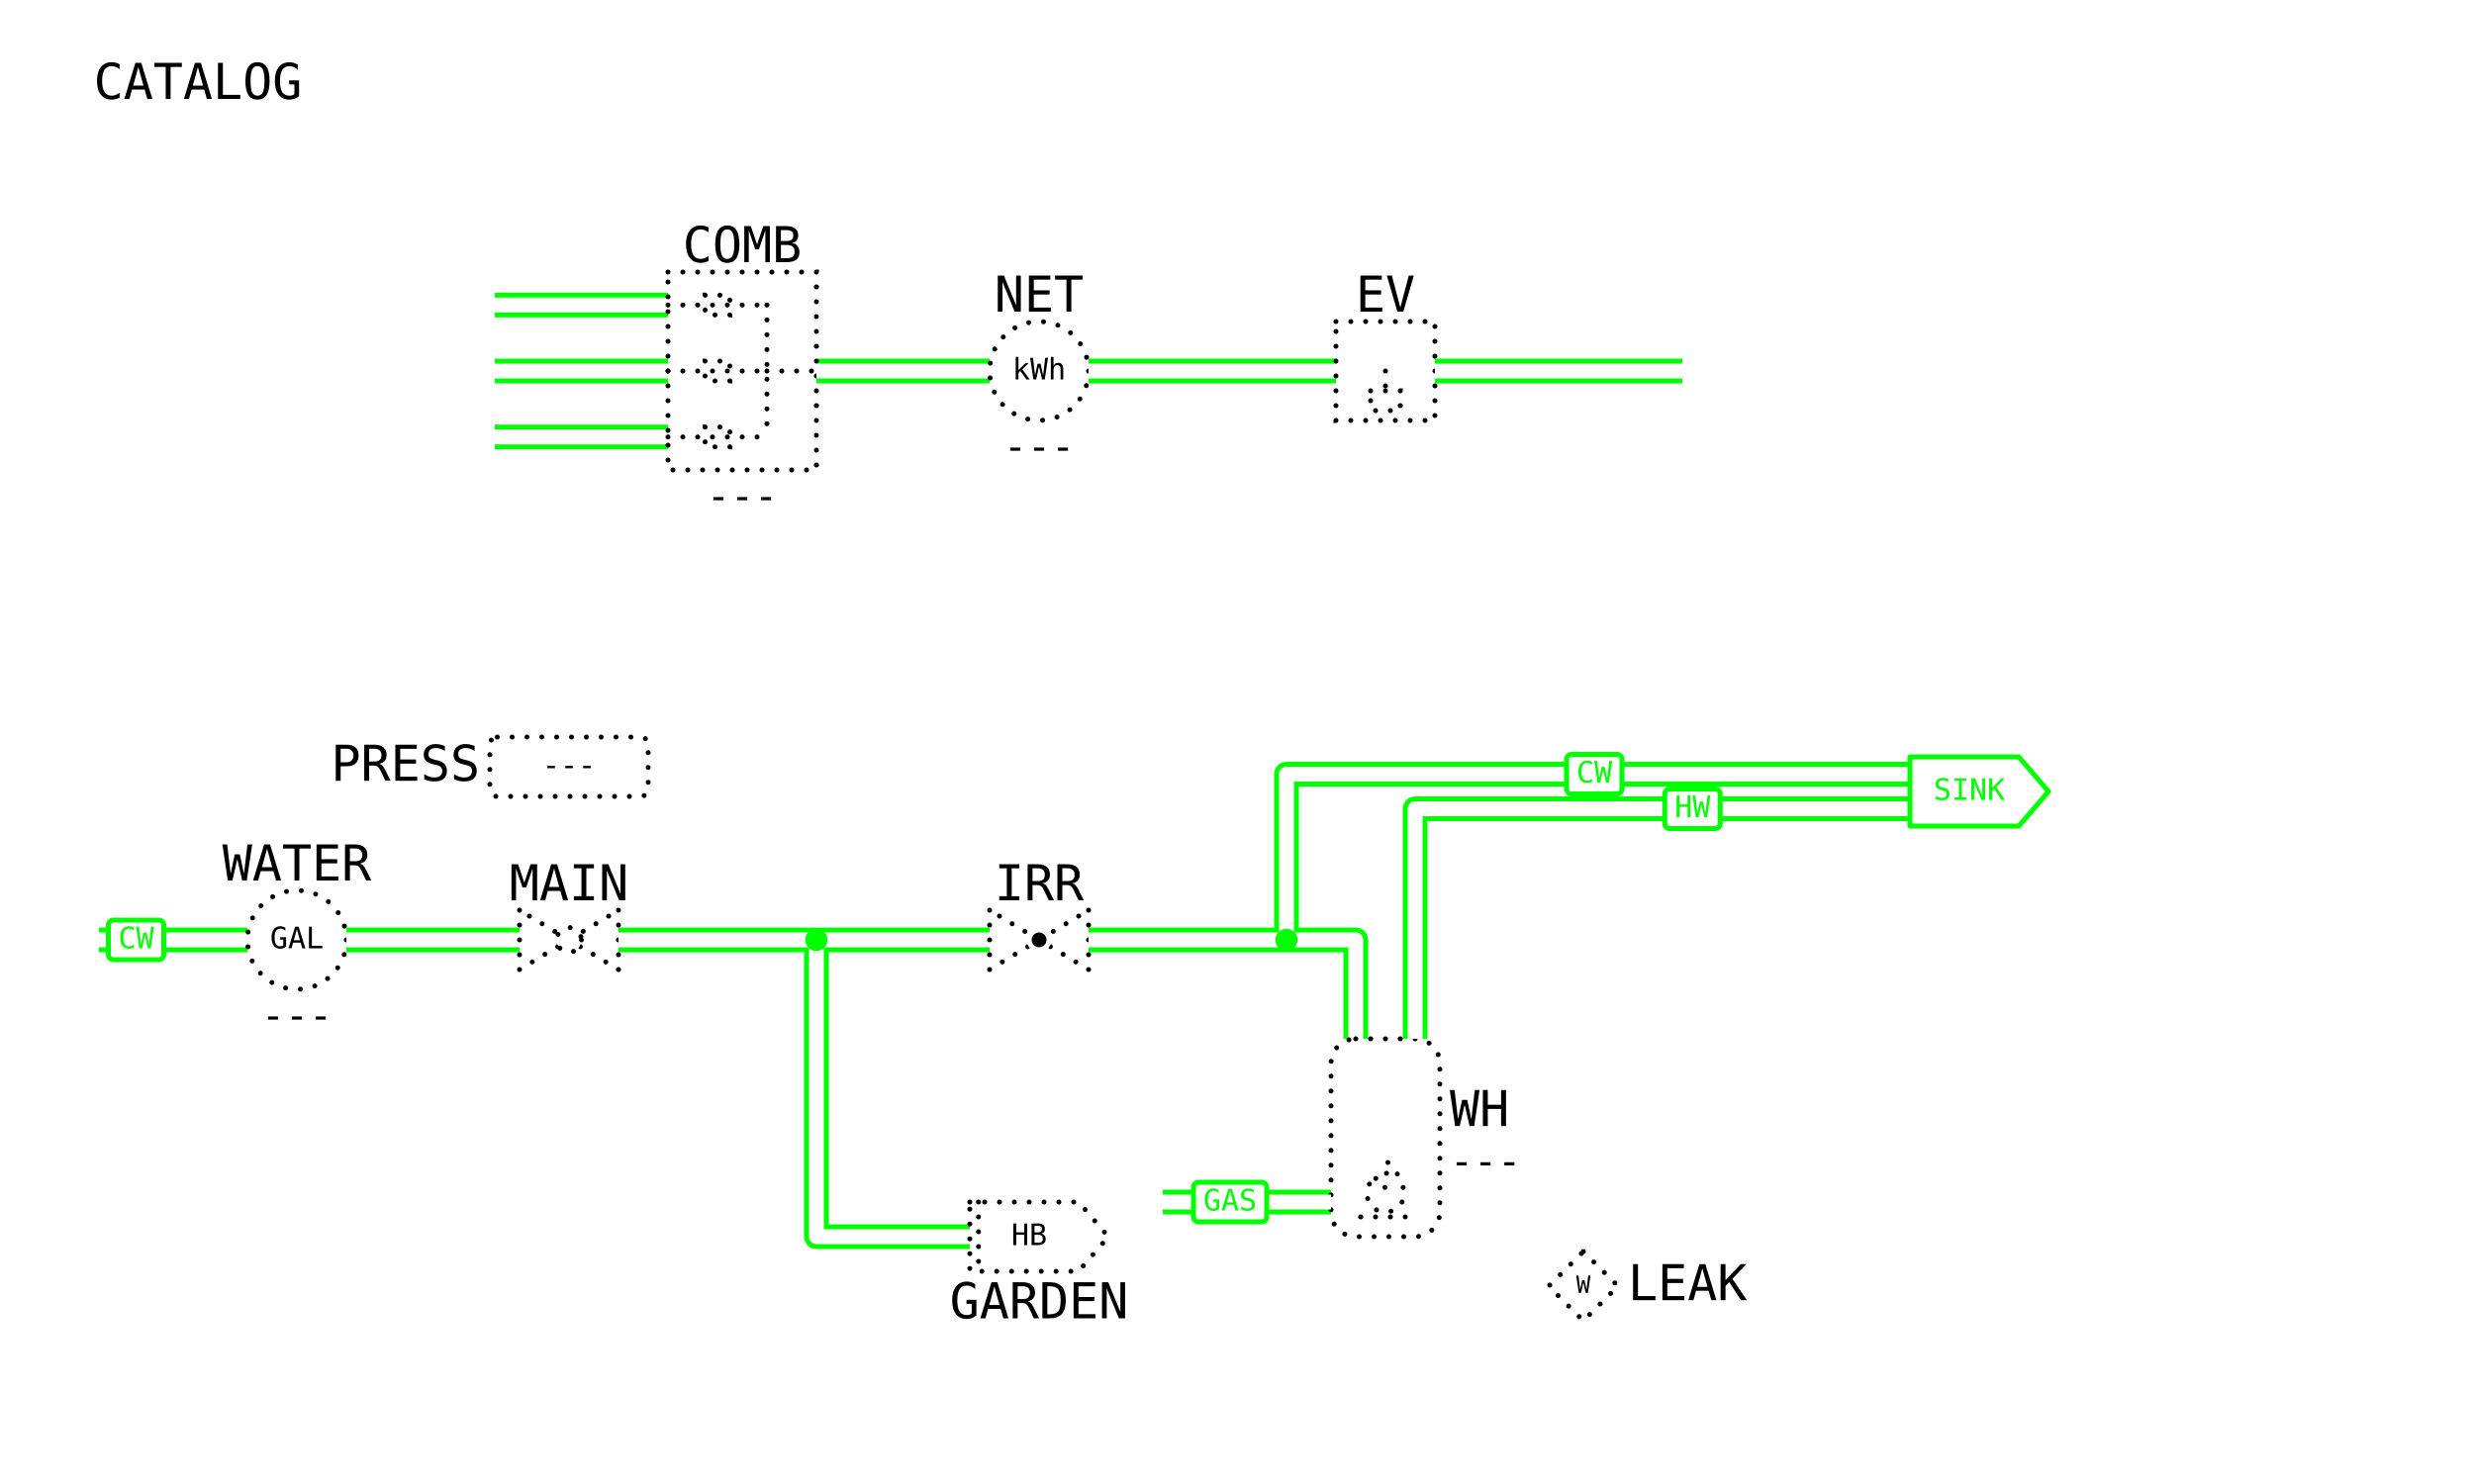
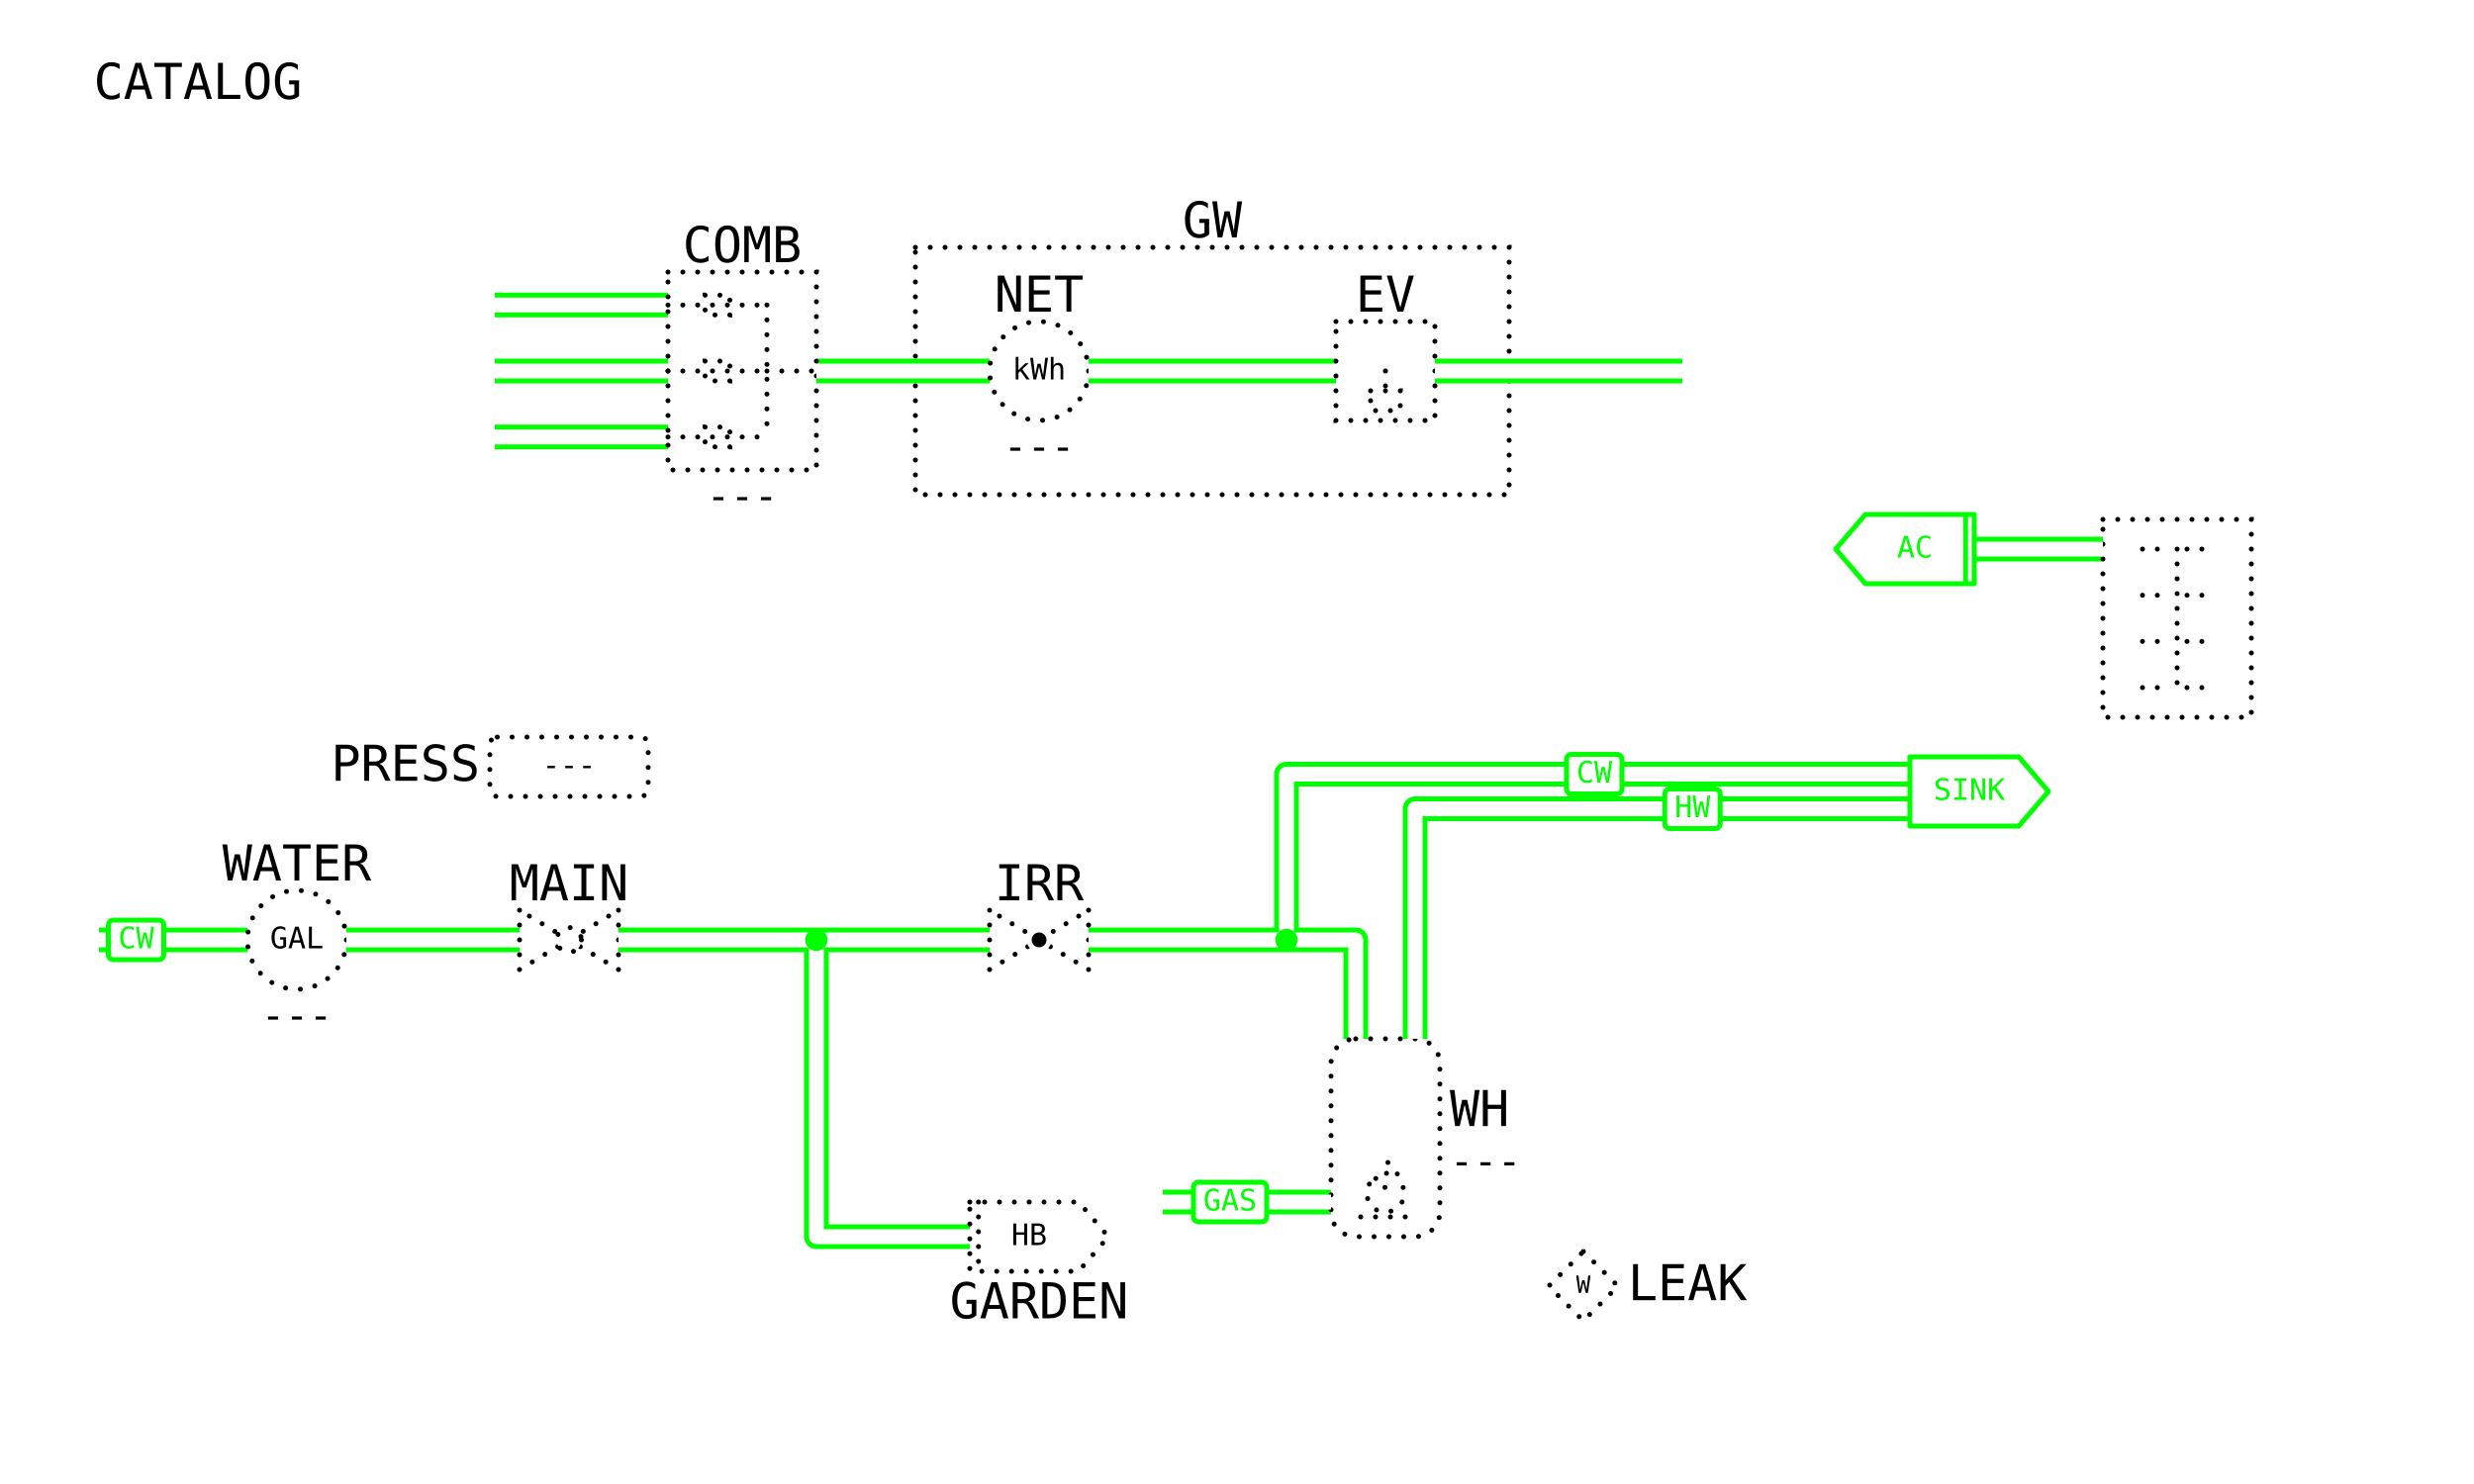
<svg xmlns="http://www.w3.org/2000/svg" viewBox="0 0 1000 600" width="1280" height="768" data-page="catalog" data-theme="eink_color">
  <rect x="0" y="0" width="1000" height="600" fill="#ffffff" />
+   <g id="cabinet">
+     <rect x="370" y="100" width="240" height="100" fill="none" stroke="#000000" stroke-width="2" stroke-dasharray="0 6" stroke-linecap="round" />
+     <text x="490" y="96" text-anchor="middle" font-family="DejaVu Sans Mono, monospace" font-size="20" fill="#000000">GW</text>
+   </g>
  <g id="casings">
    <g data-for="branch_a">
      <polyline points="200,123.33 200,123.33 270,123.33" fill="none" stroke="#00ff00" stroke-width="10" stroke-linejoin="round" />
    </g>
    <g data-for="branch_b">
      <polyline points="200,150 270,150" fill="none" stroke="#00ff00" stroke-width="10" stroke-linejoin="round" />
    </g>
    <g data-for="branch_c">
      <polyline points="200,176.67 200,176.67 270,176.67" fill="none" stroke="#00ff00" stroke-width="10" stroke-linejoin="round" />
    </g>
    <g data-for="to_meter">
      <polyline points="330,150 400,150" fill="none" stroke="#00ff00" stroke-width="10" stroke-linejoin="round" />
    </g>
    <g data-for="to_circuit">
      <polyline points="440,150 540,150" fill="none" stroke="#00ff00" stroke-width="10" stroke-linejoin="round" />
    </g>
    <g data-for="to_load">
      <polyline points="580,150 680,150" fill="none" stroke="#00ff00" stroke-width="10" stroke-linejoin="round" />
+     </g>
+     <g data-for="to_condenser">
+       <polyline points="850,222 798,222" fill="none" stroke="#00ff00" stroke-width="10" stroke-linejoin="round" />
    </g>
    <g data-for="service">
      <polyline points="40,380 100,380" fill="none" stroke="#00ff00" stroke-width="10" stroke-linejoin="round" />
    </g>
    <g data-for="to_main">
      <polyline points="140,380 210,380" fill="none" stroke="#00ff00" stroke-width="10" stroke-linejoin="round" />
    </g>
    <g data-for="to_branch">
      <polyline points="250,380 330,380" fill="none" stroke="#00ff00" stroke-width="10" stroke-linejoin="round" />
    </g>
    <g data-for="to_irrigation">
      <polyline points="330,380 400,380" fill="none" stroke="#00ff00" stroke-width="10" stroke-linejoin="round" />
    </g>
    <g data-for="to_tee">
      <polyline points="440,380 520,380" fill="none" stroke="#00ff00" stroke-width="10" stroke-linejoin="round" />
    </g>
    <g data-for="to_heater">
      <polyline points="520,380 548,380 548,420" fill="none" stroke="#00ff00" stroke-width="10" stroke-linejoin="round" />
    </g>
    <g data-for="to_sink">
      <polyline points="520,380 520,313 772,313" fill="none" stroke="#00ff00" stroke-width="10" stroke-linejoin="round" />
    </g>
    <g data-for="gas">
      <polyline points="470,486 538,486" fill="none" stroke="#00ff00" stroke-width="10" stroke-linejoin="round" />
    </g>
    <g data-for="hot">
      <polyline points="572,420 572,327 772,327" fill="none" stroke="#00ff00" stroke-width="10" stroke-linejoin="round" />
    </g>
    <g data-for="to_garden">
      <polyline points="330,380 330,500 392,500" fill="none" stroke="#00ff00" stroke-width="10" stroke-linejoin="round" />
    </g>
  </g>
  <g id="title">
    <text x="80" y="40" text-anchor="middle" font-family="DejaVu Sans Mono, monospace" font-size="20" fill="#000000">CATALOG</text>
  </g>
  <g id="branch_a">
    <polyline points="200,123.33 200,123.33 270,123.33" fill="none" stroke="#ffffff" stroke-width="6" stroke-linejoin="round" />
  </g>
  <g id="branch_b">
    <polyline points="200,150 270,150" fill="none" stroke="#ffffff" stroke-width="6" stroke-linejoin="round" />
  </g>
  <g id="branch_c">
    <polyline points="200,176.67 200,176.67 270,176.67" fill="none" stroke="#ffffff" stroke-width="6" stroke-linejoin="round" />
  </g>
  <g id="combiner">
    <rect x="270" y="110" width="60" height="80" fill="none" stroke="#000000" stroke-width="2" stroke-dasharray="0 6" stroke-linecap="round" />
    <line x1="270" y1="123.33" x2="310" y2="123.33" stroke="#000000" stroke-width="2" stroke-dasharray="0 6" stroke-linecap="round" />
    <rect x="285" y="119.33" width="10" height="8" fill="none" stroke="#000000" stroke-width="2" stroke-dasharray="0 6" stroke-linecap="round" />
    <line x1="270" y1="150" x2="310" y2="150" stroke="#000000" stroke-width="2" stroke-dasharray="0 6" stroke-linecap="round" />
    <rect x="285" y="146" width="10" height="8" fill="none" stroke="#000000" stroke-width="2" stroke-dasharray="0 6" stroke-linecap="round" />
    <line x1="270" y1="176.67" x2="310" y2="176.67" stroke="#000000" stroke-width="2" stroke-dasharray="0 6" stroke-linecap="round" />
    <rect x="285" y="172.67" width="10" height="8" fill="none" stroke="#000000" stroke-width="2" stroke-dasharray="0 6" stroke-linecap="round" />
    <line x1="310" y1="123.33" x2="310" y2="176.67" stroke="#000000" stroke-width="2" stroke-dasharray="0 6" stroke-linecap="round" />
    <line x1="310" y1="150" x2="330" y2="150" stroke="#000000" stroke-width="2" stroke-dasharray="0 6" stroke-linecap="round" />
    <text x="300" y="106" text-anchor="middle" font-family="DejaVu Sans Mono, monospace" font-size="20" fill="#000000">COMB</text>
    <text x="300" y="206" text-anchor="middle" font-family="DejaVu Sans Mono, monospace" font-size="16" fill="#000000">---</text>
  </g>
  <g id="to_meter">
    <polyline points="330,150 400,150" fill="none" stroke="#ffffff" stroke-width="6" stroke-linejoin="round" />
  </g>
  <g id="net_meter">
    <circle cx="420" cy="150" r="20" fill="none" stroke="#000000" stroke-width="2" stroke-dasharray="0 6" stroke-linecap="round" />
    <text x="420" y="150" text-anchor="middle" dominant-baseline="middle" font-family="DejaVu Sans Mono, monospace" font-size="12" fill="#000000">kWh</text>
    <text x="420" y="126" text-anchor="middle" font-family="DejaVu Sans Mono, monospace" font-size="20" fill="#000000">NET</text>
    <text x="420" y="186" text-anchor="middle" font-family="DejaVu Sans Mono, monospace" font-size="16" fill="#000000">---</text>
  </g>
  <g id="to_circuit">
    <polyline points="440,150 540,150" fill="none" stroke="#ffffff" stroke-width="6" stroke-linejoin="round" />
  </g>
  <g id="ev_circuit">
    <g>
      <rect x="540" y="130" width="40" height="40" fill="none" stroke="#000000" stroke-width="2" stroke-dasharray="0 6" stroke-linecap="round" />
      <line x1="560" y1="150" x2="560" y2="158" stroke="#000000" stroke-width="2" stroke-dasharray="0 6" stroke-linecap="round" />
      <rect x="554" y="158" width="12" height="8" fill="none" stroke="#000000" stroke-width="2" stroke-dasharray="0 6" stroke-linecap="round" />
    </g>
    <text x="560" y="126" text-anchor="middle" font-family="DejaVu Sans Mono, monospace" font-size="20" fill="#000000">EV</text>
  </g>
  <g id="to_load">
    <polyline points="580,150 680,150" fill="none" stroke="#ffffff" stroke-width="6" stroke-linejoin="round" />
  </g>
+   <g id="panel">
+     <rect x="850" y="210" width="60" height="80" fill="none" stroke="#000000" stroke-width="2" stroke-dasharray="0 6" stroke-linecap="round" />
+     <line x1="880" y1="222" x2="880" y2="278" stroke="#000000" stroke-width="2" stroke-dasharray="0 6" stroke-linecap="round" />
+     <line x1="866" y1="222" x2="876" y2="222" stroke="#000000" stroke-width="2" stroke-dasharray="0 6" stroke-linecap="round" />
+     <line x1="884" y1="222" x2="894" y2="222" stroke="#000000" stroke-width="2" stroke-dasharray="0 6" stroke-linecap="round" />
+     <line x1="866" y1="240.67" x2="876" y2="240.67" stroke="#000000" stroke-width="2" stroke-dasharray="0 6" stroke-linecap="round" />
+     <line x1="884" y1="240.67" x2="894" y2="240.67" stroke="#000000" stroke-width="2" stroke-dasharray="0 6" stroke-linecap="round" />
+     <line x1="866" y1="259.33" x2="876" y2="259.33" stroke="#000000" stroke-width="2" stroke-dasharray="0 6" stroke-linecap="round" />
+     <line x1="884" y1="259.33" x2="894" y2="259.33" stroke="#000000" stroke-width="2" stroke-dasharray="0 6" stroke-linecap="round" />
+     <line x1="866" y1="278" x2="876" y2="278" stroke="#000000" stroke-width="2" stroke-dasharray="0 6" stroke-linecap="round" />
+     <line x1="884" y1="278" x2="894" y2="278" stroke="#000000" stroke-width="2" stroke-dasharray="0 6" stroke-linecap="round" />
+   </g>
+   <g id="to_condenser">
+     <polyline points="850,222 798,222" fill="none" stroke="#ffffff" stroke-width="6" stroke-linejoin="round" />
+   </g>
+   <g id="condenser">
+     <polygon points="798,208 754,208 742,222 754,236 798,236" fill="none" stroke-linejoin="round" stroke="#00ff00" stroke-width="2" />
+     <line x1="794.5" y1="208" x2="794.5" y2="236" stroke="#00ff00" stroke-width="2" />
+     <text x="774" y="222" text-anchor="middle" dominant-baseline="middle" font-family="DejaVu Sans Mono, monospace" font-size="12" fill="#00ff00">AC</text>
+   </g>
  <g id="service">
    <polyline points="40,380 100,380" fill="none" stroke="#ffffff" stroke-width="6" stroke-linejoin="round" />
    <rect x="43.8" y="372" width="22.4" height="16" rx="2" fill="#ffffff" stroke="#00ff00" stroke-width="2" />
    <text x="55" y="380" text-anchor="middle" dominant-baseline="middle" font-family="DejaVu Sans Mono, monospace" font-size="12" fill="#00ff00">CW</text>
  </g>
  <g id="water_meter">
    <circle cx="120" cy="380" r="20" fill="none" stroke="#000000" stroke-width="2" stroke-dasharray="0 6" stroke-linecap="round" />
    <text x="120" y="380" text-anchor="middle" dominant-baseline="middle" font-family="DejaVu Sans Mono, monospace" font-size="12" fill="#000000">GAL</text>
    <text x="120" y="356" text-anchor="middle" font-family="DejaVu Sans Mono, monospace" font-size="20" fill="#000000">WATER</text>
    <text x="120" y="416" text-anchor="middle" font-family="DejaVu Sans Mono, monospace" font-size="16" fill="#000000">---</text>
  </g>
  <g id="to_main">
    <polyline points="140,380 210,380" fill="none" stroke="#ffffff" stroke-width="6" stroke-linejoin="round" />
  </g>
  <g id="main_valve">
    <g>
      <polygon points="210,368 210,392 230,380" fill="none" stroke-linejoin="round" stroke="#000000" stroke-width="2" stroke-dasharray="0 6" stroke-linecap="round" />
      <polygon points="250,368 250,392 230,380" fill="none" stroke-linejoin="round" stroke="#000000" stroke-width="2" stroke-dasharray="0 6" stroke-linecap="round" />
      <circle cx="230" cy="380" r="5" fill="#ffffff" stroke="#000000" stroke-width="2" stroke-dasharray="0 6" stroke-linecap="round" />
    </g>
    <text x="230" y="364" text-anchor="middle" font-family="DejaVu Sans Mono, monospace" font-size="20" fill="#000000">MAIN</text>
  </g>
  <g id="to_branch">
    <polyline points="250,380 330,380" fill="none" stroke="#ffffff" stroke-width="6" stroke-linejoin="round" />
  </g>
  <g id="to_irrigation">
    <polyline points="330,380 400,380" fill="none" stroke="#ffffff" stroke-width="6" stroke-linejoin="round" />
  </g>
  <g id="irrigation">
    <g>
      <polygon points="400,368 400,392 420,380" fill="none" stroke-linejoin="round" stroke="#000000" stroke-width="2" stroke-dasharray="0 6" stroke-linecap="round" />
      <polygon points="440,368 440,392 420,380" fill="none" stroke-linejoin="round" stroke="#000000" stroke-width="2" stroke-dasharray="0 6" stroke-linecap="round" />
      <circle cx="420" cy="380" r="4" fill="#000000" stroke="#ffffff" stroke-width="2" />
    </g>
    <text x="420" y="364" text-anchor="middle" font-family="DejaVu Sans Mono, monospace" font-size="20" fill="#000000">IRR</text>
  </g>
  <g id="to_tee">
    <polyline points="440,380 520,380" fill="none" stroke="#ffffff" stroke-width="6" stroke-linejoin="round" />
  </g>
  <g id="to_heater">
    <polyline points="520,380 548,380 548,420" fill="none" stroke="#ffffff" stroke-width="6" stroke-linejoin="round" />
  </g>
  <g id="to_sink">
    <polyline points="520,380 520,313 772,313" fill="none" stroke="#ffffff" stroke-width="6" stroke-linejoin="round" />
    <rect x="633.2" y="305" width="22.4" height="16" rx="2" fill="#ffffff" stroke="#00ff00" stroke-width="2" />
    <text x="644.4" y="313" text-anchor="middle" dominant-baseline="middle" font-family="DejaVu Sans Mono, monospace" font-size="12" fill="#00ff00">CW</text>
  </g>
  <g id="heater">
    <rect x="538" y="420" width="44" height="80" rx="10" fill="none" stroke="#000000" stroke-width="2" stroke-dasharray="0 6" stroke-linecap="round" />
    <path d="M561 470 C569 478 569 486 564 489 Q560 491 556 489 C551 486 552 479 556 475 C556 479 558 481 560 480 C562 477 559 473 561 470 Z" fill="none" stroke-linejoin="round" stroke="#000000" stroke-width="2" stroke-dasharray="0 6" stroke-linecap="round" />
    <line x1="550" y1="492" x2="570" y2="492" stroke="#000000" stroke-width="2" stroke-dasharray="0 6" stroke-linecap="round" />
    <text x="586" y="449.6" text-anchor="start" dominant-baseline="middle" font-family="DejaVu Sans Mono, monospace" font-size="20" fill="#000000">WH</text>
    <text x="586" y="470.4" text-anchor="start" dominant-baseline="middle" font-family="DejaVu Sans Mono, monospace" font-size="16" fill="#000000">---</text>
  </g>
  <g id="gas">
    <polyline points="470,486 538,486" fill="none" stroke="#ffffff" stroke-width="6" stroke-linejoin="round" />
    <rect x="482.4" y="478" width="29.6" height="16" rx="2" fill="#ffffff" stroke="#00ff00" stroke-width="2" />
    <text x="497.2" y="486" text-anchor="middle" dominant-baseline="middle" font-family="DejaVu Sans Mono, monospace" font-size="12" fill="#00ff00">GAS</text>
  </g>
  <g id="hot">
    <polyline points="572,420 572,327 772,327" fill="none" stroke="#ffffff" stroke-width="6" stroke-linejoin="round" />
    <rect x="672.9" y="319" width="22.4" height="16" rx="2" fill="#ffffff" stroke="#00ff00" stroke-width="2" />
    <text x="684.1" y="327" text-anchor="middle" dominant-baseline="middle" font-family="DejaVu Sans Mono, monospace" font-size="12" fill="#00ff00">HW</text>
  </g>
  <g id="to_garden">
    <polyline points="330,380 330,500 392,500" fill="none" stroke="#ffffff" stroke-width="6" stroke-linejoin="round" />
  </g>
  <g id="garden">
    <polygon points="392,486 436,486 448,500 436,514 392,514" fill="none" stroke-linejoin="round" stroke="#000000" stroke-width="2" stroke-dasharray="0 6" stroke-linecap="round" />
    <line x1="395.5" y1="486" x2="395.5" y2="514" stroke="#000000" stroke-width="2" stroke-dasharray="0 6" stroke-linecap="round" />
    <text x="416" y="500" text-anchor="middle" dominant-baseline="middle" font-family="DejaVu Sans Mono, monospace" font-size="12" fill="#000000">HB</text>
    <text x="420" y="533" text-anchor="middle" font-family="DejaVu Sans Mono, monospace" font-size="20" fill="#000000">GARDEN</text>
  </g>
  <g id="sink">
    <polygon points="772,306 816,306 828,320 816,334 772,334" fill="none" stroke-linejoin="round" stroke="#00ff00" stroke-width="2" />
    <text x="796" y="320" text-anchor="middle" dominant-baseline="middle" font-family="DejaVu Sans Mono, monospace" font-size="12" fill="#00ff00">SINK</text>
  </g>
  <g id="pressure">
    <rect x="198" y="298" width="64" height="24" rx="3" fill="none" stroke="#000000" stroke-width="2" stroke-dasharray="0 6" stroke-linecap="round" />
    <text x="230" y="310" text-anchor="middle" dominant-baseline="middle" font-family="DejaVu Sans Mono, monospace" font-size="12" fill="#000000">---</text>
    <text x="194" y="310" text-anchor="end" dominant-baseline="middle" font-family="DejaVu Sans Mono, monospace" font-size="20" fill="#000000">PRESS</text>
  </g>
  <g id="leak_basement">
    <polygon points="640,506 654,520 640,534 626,520" fill="none" stroke-linejoin="round" stroke="#000000" stroke-width="2" stroke-dasharray="0 6" stroke-linecap="round" />
    <text x="640" y="520" text-anchor="middle" dominant-baseline="middle" font-family="DejaVu Sans Mono, monospace" font-size="9.6" fill="#000000">W</text>
    <text x="658" y="520" text-anchor="start" dominant-baseline="middle" font-family="DejaVu Sans Mono, monospace" font-size="20" fill="#000000">LEAK</text>
  </g>
  <g id="branch">
    <circle cx="330" cy="380" r="4.5" fill="#00ff00" />
  </g>
  <g id="tee">
    <circle cx="520" cy="380" r="4.5" fill="#00ff00" />
  </g>
</svg>
